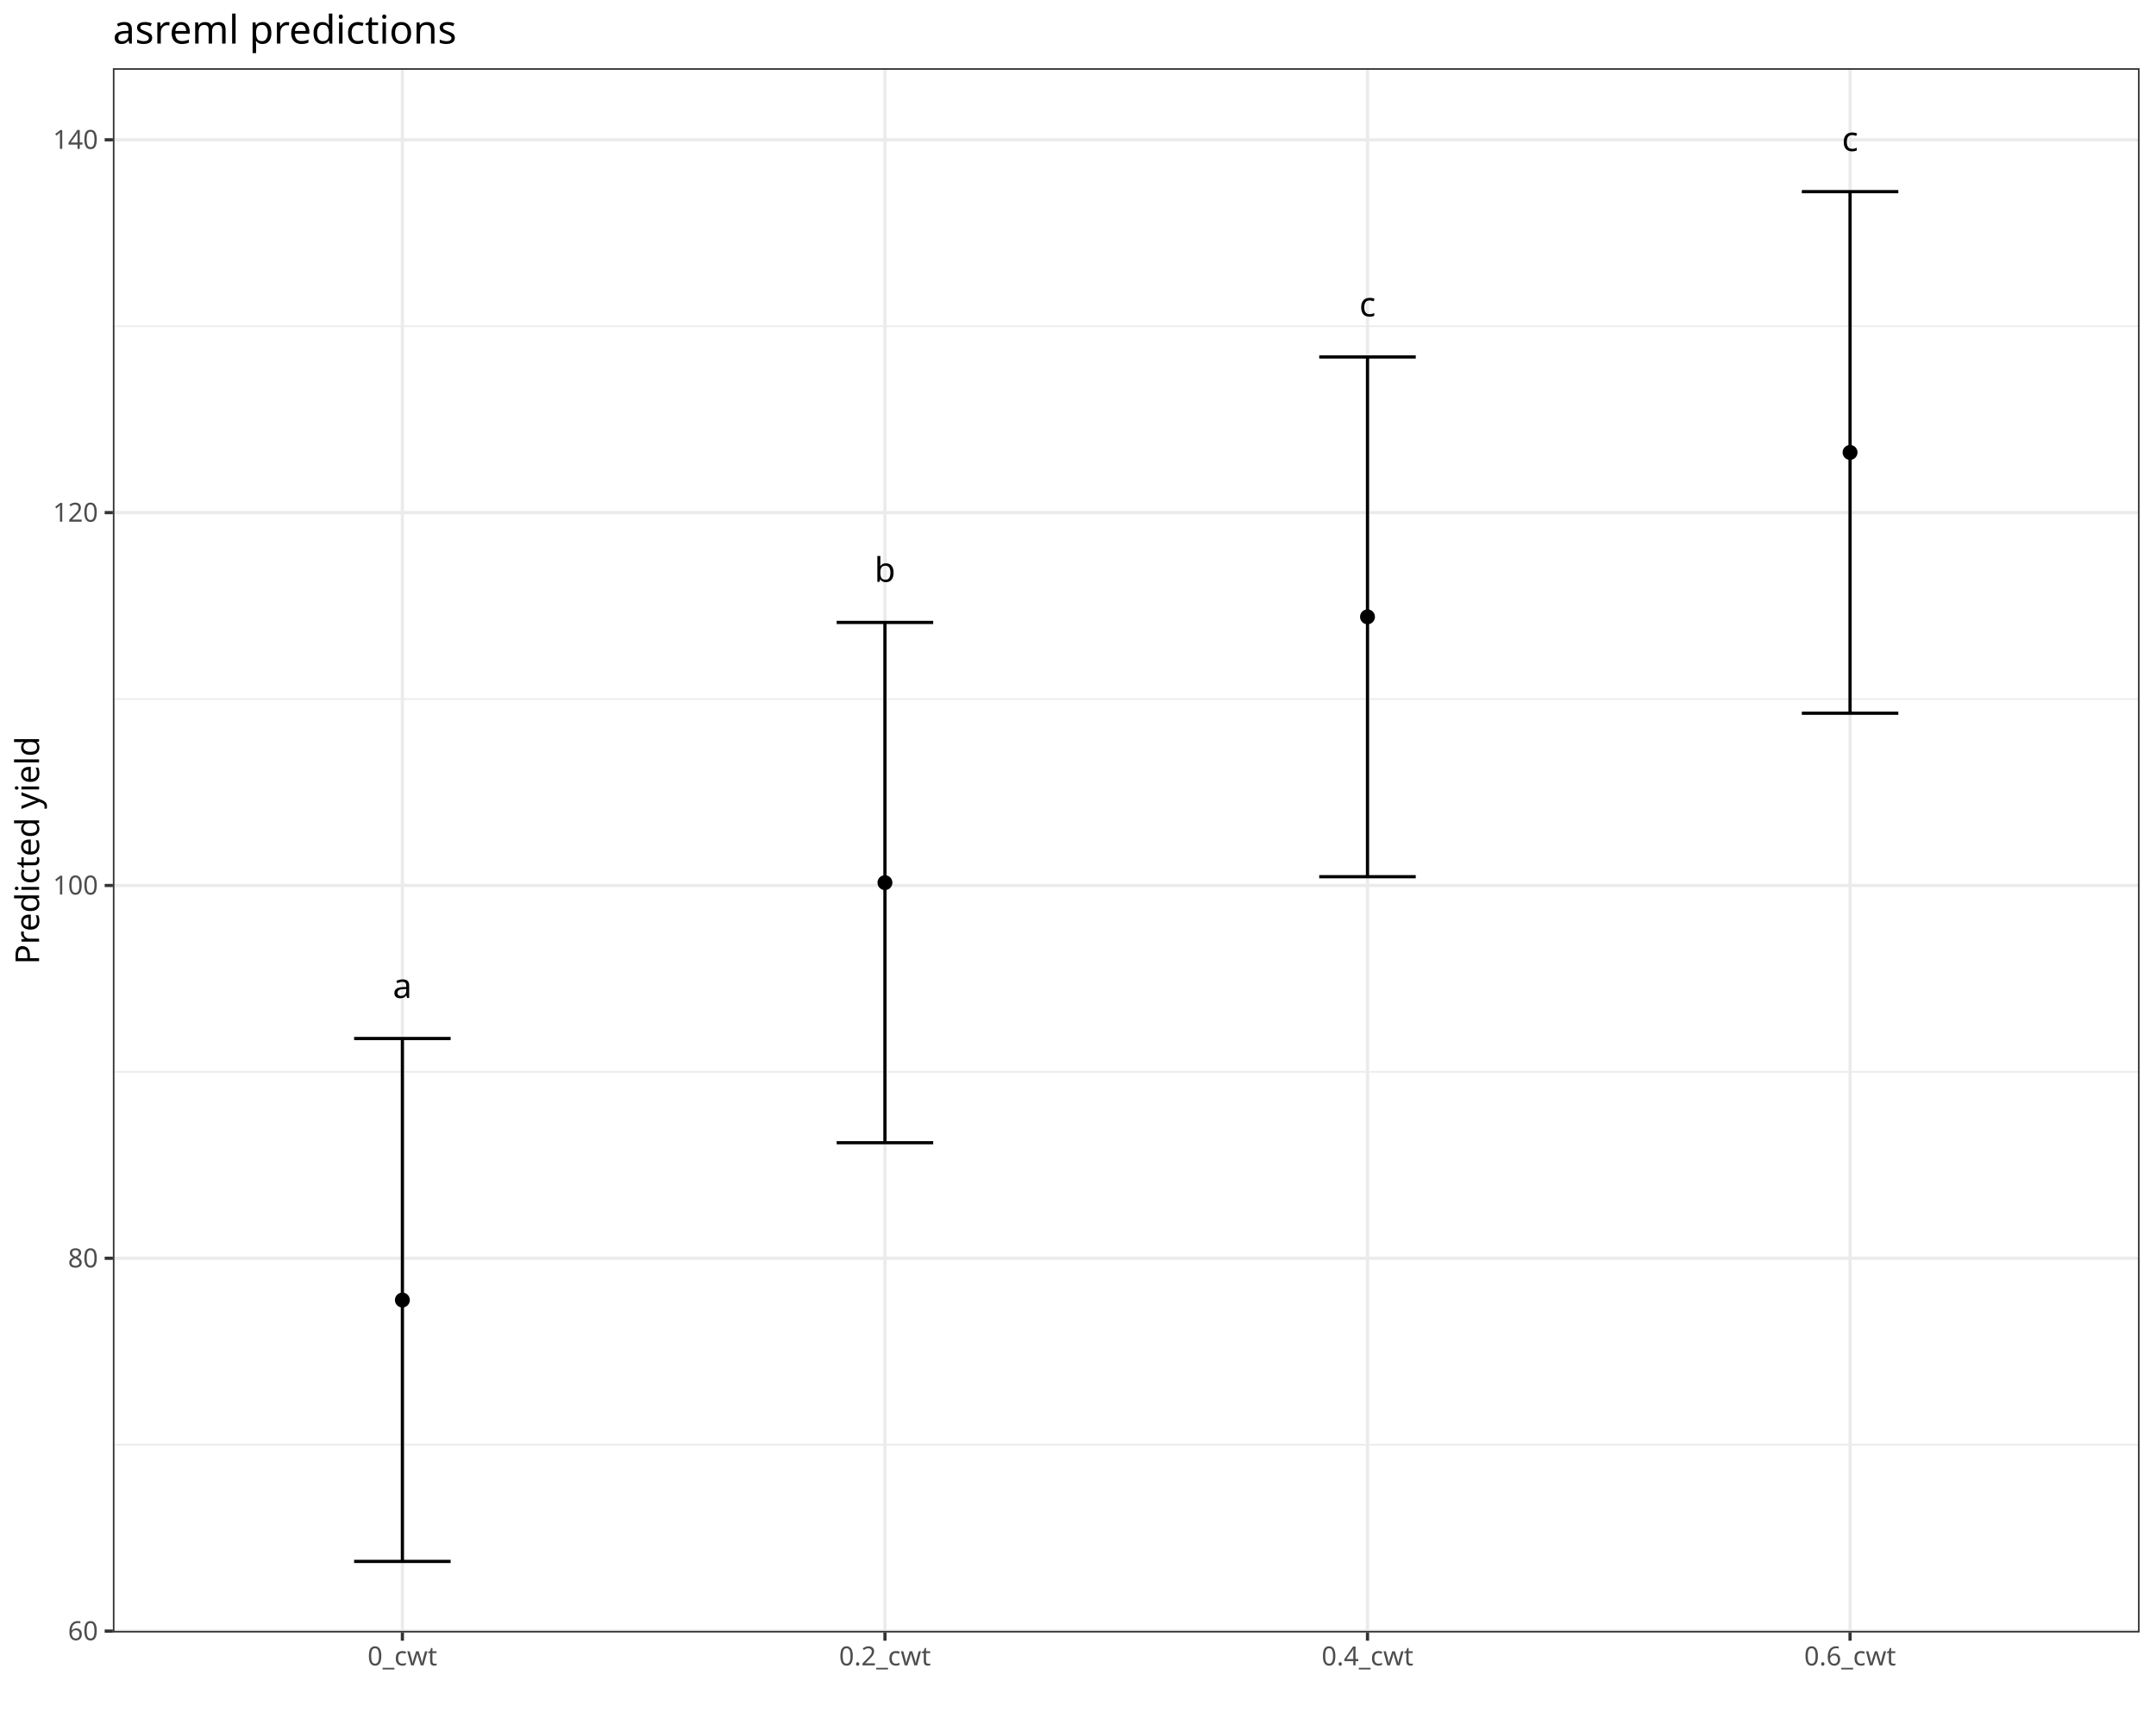
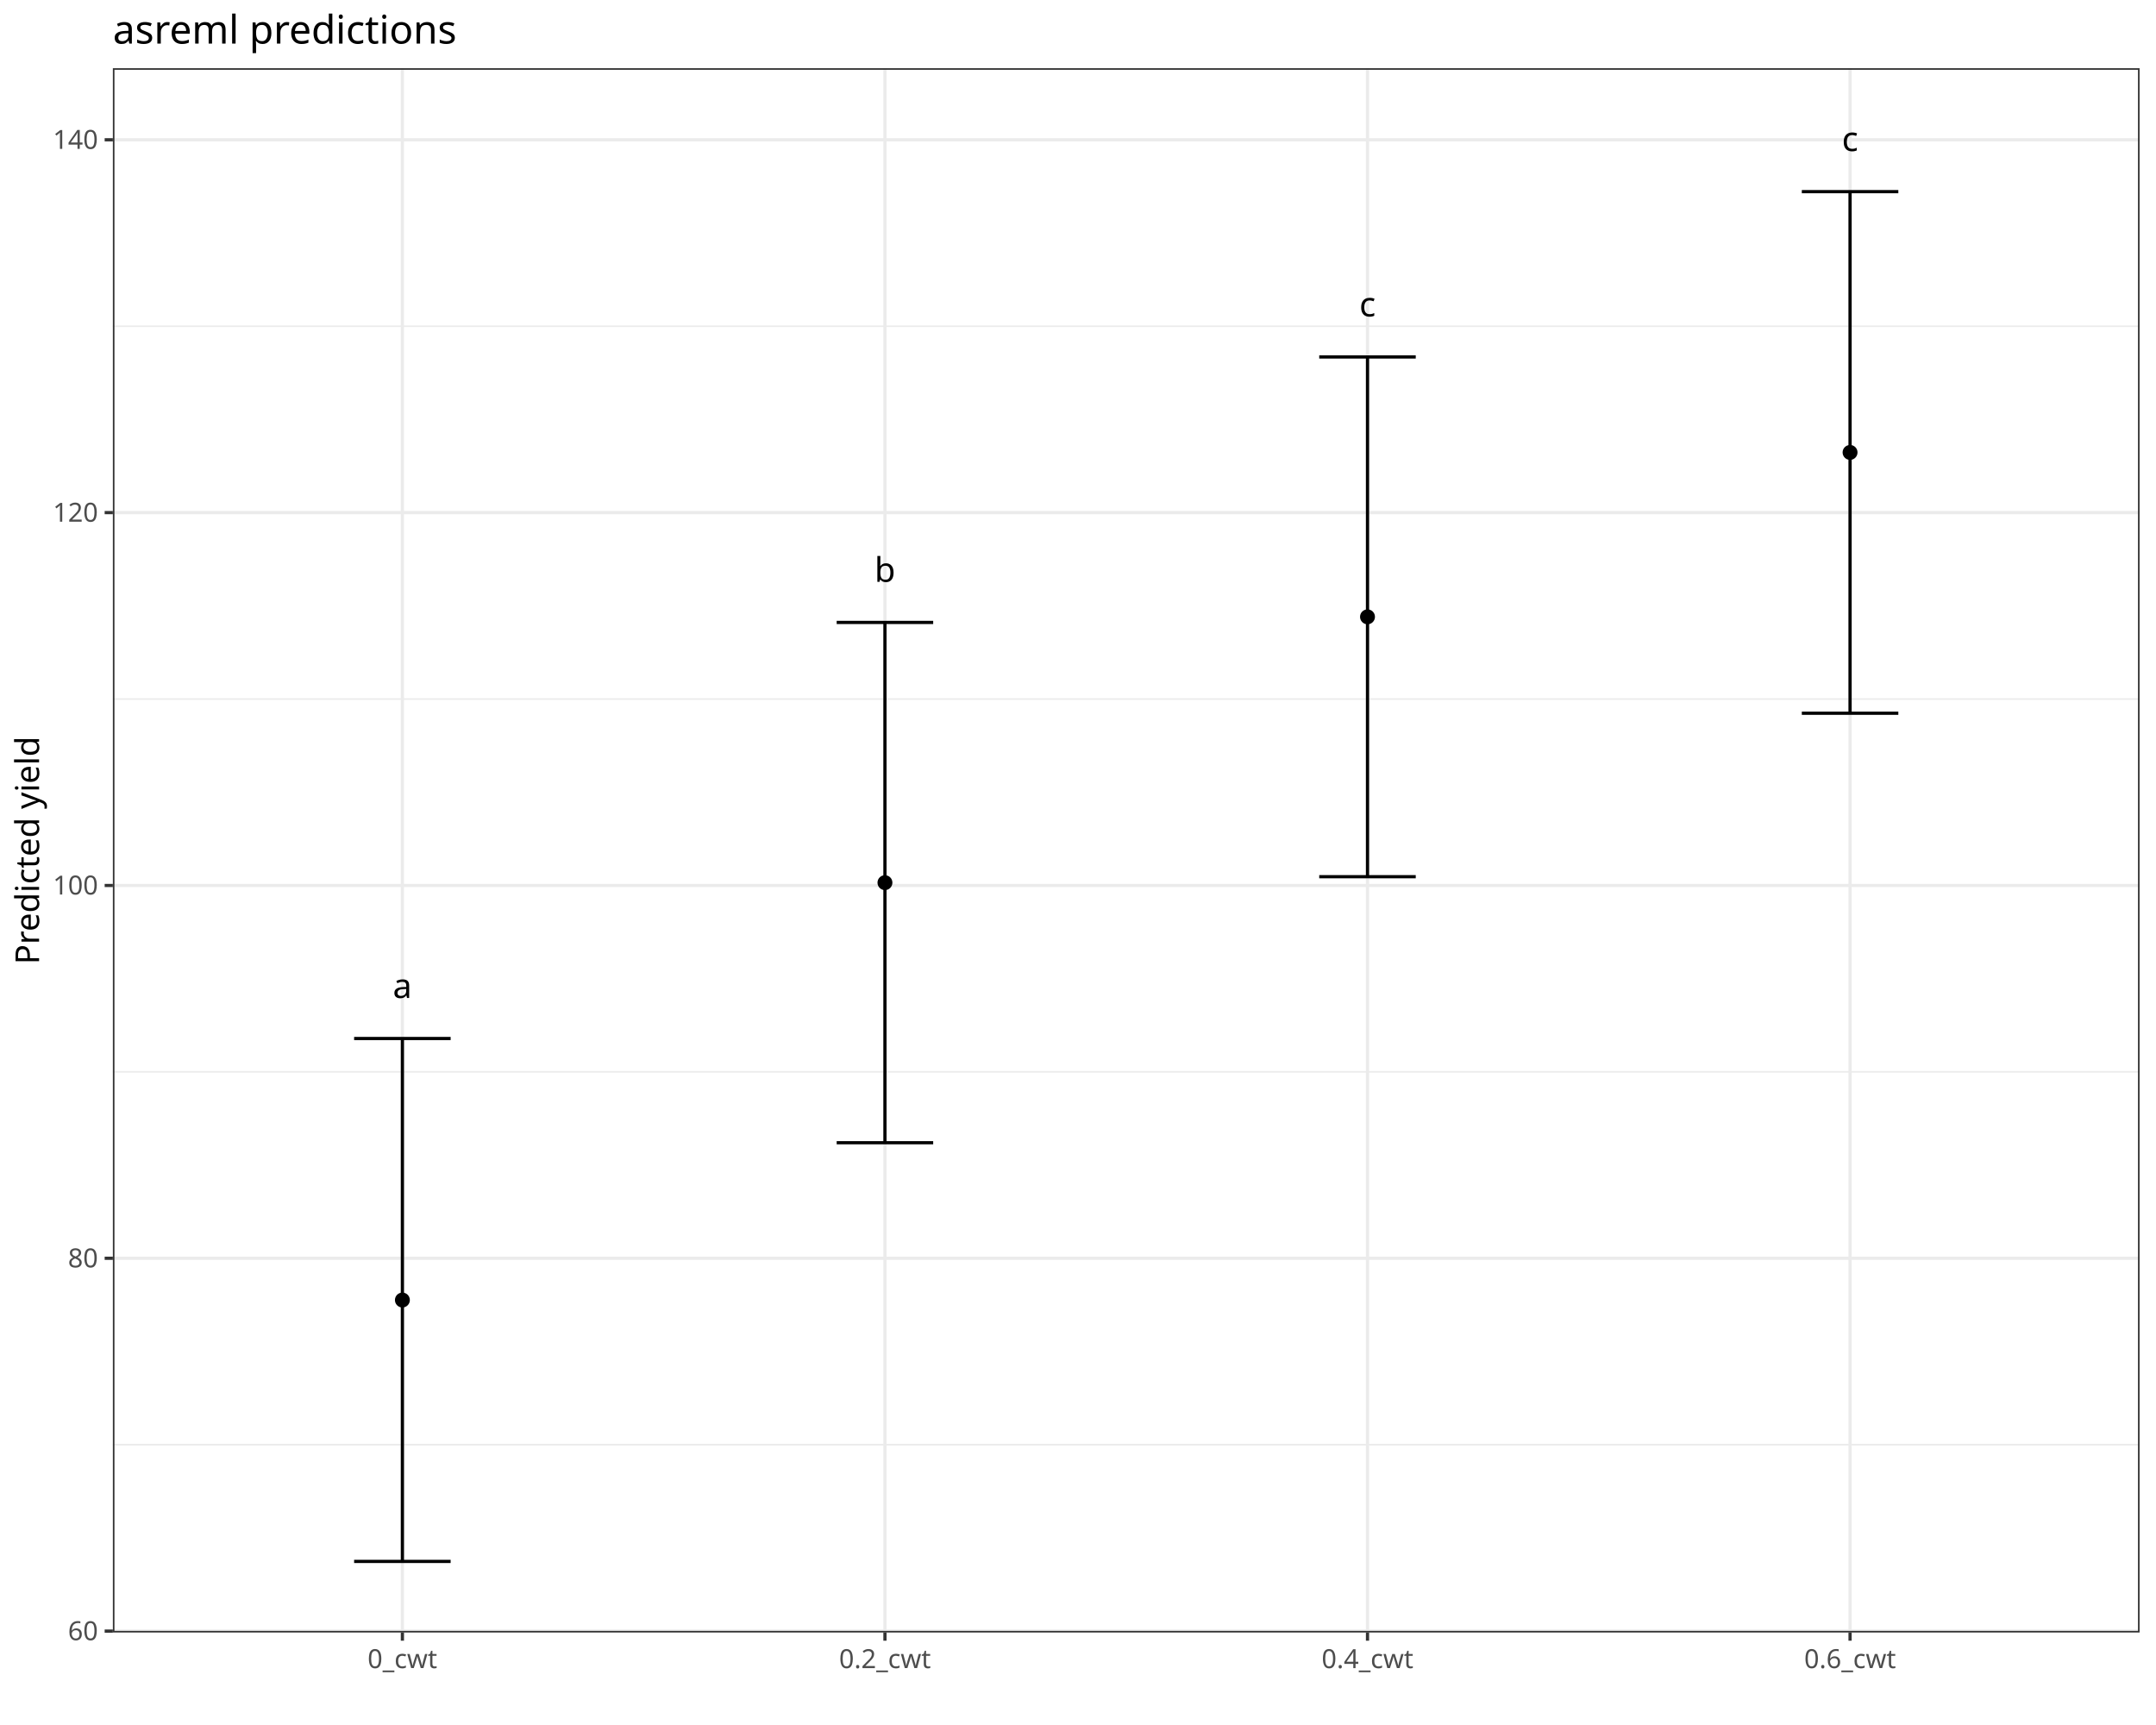
<svg xmlns="http://www.w3.org/2000/svg" class="svglite" data-engine-version="2.0" width="720.00pt" height="576.00pt" viewBox="0 0 720.00 576.00">
  <defs>
    <style type="text/css">
    .svglite line, .svglite polyline, .svglite polygon, .svglite path, .svglite rect, .svglite circle {
      fill: none;
      stroke: #000000;
      stroke-linecap: round;
      stroke-linejoin: round;
      stroke-miterlimit: 10.00;
    }
  </style>
  </defs>
  <rect width="100%" height="100%" style="stroke: none; fill: #FFFFFF;" />
  <defs>
    <clipPath id="cpMC4wMHw3MjAuMDB8MC4wMHw1NzYuMDA=">
      <rect x="0.00" y="0.00" width="720.00" height="576.00" />
    </clipPath>
  </defs>
  <g clip-path="url(#cpMC4wMHw3MjAuMDB8MC4wMHw1NzYuMDA=)">
    <rect x="0.00" y="0.00" width="720.00" height="576.00" style="stroke-width: 1.07; stroke: #FFFFFF; fill: #FFFFFF;" />
  </g>
  <defs>
    <clipPath id="cpMzcuNjl8NzE0LjUyfDIyLjc4fDU0NS4xMQ==">
      <rect x="37.69" y="22.78" width="676.83" height="522.33" />
    </clipPath>
  </defs>
  <g clip-path="url(#cpMzcuNjl8NzE0LjUyfDIyLjc4fDU0NS4xMQ==)">
    <rect x="37.69" y="22.78" width="676.83" height="522.33" style="stroke-width: 1.07; stroke: none; fill: #FFFFFF;" />
    <polyline points="37.69,482.40 714.52,482.40 " style="stroke-width: 0.53; stroke: #EBEBEB; stroke-linecap: butt;" />
    <polyline points="37.69,357.91 714.52,357.91 " style="stroke-width: 0.53; stroke: #EBEBEB; stroke-linecap: butt;" />
    <polyline points="37.69,233.42 714.52,233.42 " style="stroke-width: 0.53; stroke: #EBEBEB; stroke-linecap: butt;" />
    <polyline points="37.69,108.93 714.52,108.93 " style="stroke-width: 0.53; stroke: #EBEBEB; stroke-linecap: butt;" />
    <polyline points="37.69,544.65 714.52,544.65 " style="stroke-width: 1.07; stroke: #EBEBEB; stroke-linecap: butt;" />
    <polyline points="37.69,420.16 714.52,420.16 " style="stroke-width: 1.07; stroke: #EBEBEB; stroke-linecap: butt;" />
    <polyline points="37.69,295.67 714.52,295.67 " style="stroke-width: 1.07; stroke: #EBEBEB; stroke-linecap: butt;" />
    <polyline points="37.69,171.17 714.52,171.17 " style="stroke-width: 1.07; stroke: #EBEBEB; stroke-linecap: butt;" />
    <polyline points="37.69,46.68 714.52,46.68 " style="stroke-width: 1.07; stroke: #EBEBEB; stroke-linecap: butt;" />
    <polyline points="134.38,545.11 134.38,22.78 " style="stroke-width: 1.07; stroke: #EBEBEB; stroke-linecap: butt;" />
    <polyline points="295.53,545.11 295.53,22.78 " style="stroke-width: 1.07; stroke: #EBEBEB; stroke-linecap: butt;" />
    <polyline points="456.68,545.11 456.68,22.78 " style="stroke-width: 1.07; stroke: #EBEBEB; stroke-linecap: butt;" />
    <polyline points="617.83,545.11 617.83,22.78 " style="stroke-width: 1.07; stroke: #EBEBEB; stroke-linecap: butt;" />
    <circle cx="134.38" cy="434.10" r="2.49" style="stroke-width: 0.71; stroke: none; fill: #000000;" />
    <circle cx="295.53" cy="294.73" r="2.49" style="stroke-width: 0.71; stroke: none; fill: #000000;" />
    <circle cx="456.68" cy="205.97" r="2.49" style="stroke-width: 0.71; stroke: none; fill: #000000;" />
    <circle cx="617.83" cy="151.07" r="2.49" style="stroke-width: 0.71; stroke: none; fill: #000000;" />
    <polyline points="118.26,346.77 150.49,346.77 " style="stroke-width: 1.07; stroke-linecap: butt;" />
    <polyline points="134.38,346.77 134.38,521.37 " style="stroke-width: 1.07; stroke-linecap: butt;" />
    <polyline points="118.26,521.37 150.49,521.37 " style="stroke-width: 1.07; stroke-linecap: butt;" />
    <polyline points="279.41,207.84 311.64,207.84 " style="stroke-width: 1.07; stroke-linecap: butt;" />
    <polyline points="295.53,207.84 295.53,381.57 " style="stroke-width: 1.07; stroke-linecap: butt;" />
    <polyline points="279.41,381.57 311.64,381.57 " style="stroke-width: 1.07; stroke-linecap: butt;" />
    <polyline points="440.56,119.20 472.79,119.20 " style="stroke-width: 1.07; stroke-linecap: butt;" />
    <polyline points="456.68,119.20 456.68,292.74 " style="stroke-width: 1.07; stroke-linecap: butt;" />
    <polyline points="440.56,292.74 472.79,292.74 " style="stroke-width: 1.07; stroke-linecap: butt;" />
    <polyline points="601.72,63.99 633.95,63.99 " style="stroke-width: 1.07; stroke-linecap: butt;" />
    <polyline points="617.83,63.99 617.83,238.15 " style="stroke-width: 1.07; stroke-linecap: butt;" />
    <polyline points="601.72,238.15 633.95,238.15 " style="stroke-width: 1.07; stroke-linecap: butt;" />
    <text x="134.38" y="333.23" text-anchor="middle" style="font-size: 11.38px; font-family: sans;" textLength="6.33px" lengthAdjust="spacingAndGlyphs">a</text>
    <text x="295.53" y="194.29" text-anchor="middle" style="font-size: 11.38px; font-family: sans;" textLength="6.33px" lengthAdjust="spacingAndGlyphs">b</text>
    <text x="456.68" y="105.65" text-anchor="middle" style="font-size: 11.38px; font-family: sans;" textLength="5.70px" lengthAdjust="spacingAndGlyphs">c</text>
    <text x="617.83" y="50.44" text-anchor="middle" style="font-size: 11.38px; font-family: sans;" textLength="5.70px" lengthAdjust="spacingAndGlyphs">c</text>
    <rect x="37.69" y="22.78" width="676.83" height="522.33" style="stroke-width: 1.07; stroke: #333333;" />
  </g>
  <g clip-path="url(#cpMC4wMHw3MjAuMDB8MC4wMHw1NzYuMDA=)">
    <text x="32.76" y="547.68" text-anchor="end" style="font-size: 8.80px; fill: #4D4D4D; font-family: sans;" textLength="9.79px" lengthAdjust="spacingAndGlyphs">60</text>
    <text x="32.76" y="423.19" text-anchor="end" style="font-size: 8.80px; fill: #4D4D4D; font-family: sans;" textLength="9.79px" lengthAdjust="spacingAndGlyphs">80</text>
    <text x="32.76" y="298.69" text-anchor="end" style="font-size: 8.80px; fill: #4D4D4D; font-family: sans;" textLength="14.68px" lengthAdjust="spacingAndGlyphs">100</text>
    <text x="32.76" y="174.20" text-anchor="end" style="font-size: 8.80px; fill: #4D4D4D; font-family: sans;" textLength="14.68px" lengthAdjust="spacingAndGlyphs">120</text>
    <text x="32.76" y="49.71" text-anchor="end" style="font-size: 8.80px; fill: #4D4D4D; font-family: sans;" textLength="14.68px" lengthAdjust="spacingAndGlyphs">140</text>
    <polyline points="34.95,544.65 37.69,544.65 " style="stroke-width: 1.07; stroke: #333333; stroke-linecap: butt;" />
    <polyline points="34.95,420.16 37.69,420.16 " style="stroke-width: 1.07; stroke: #333333; stroke-linecap: butt;" />
    <polyline points="34.95,295.67 37.69,295.67 " style="stroke-width: 1.07; stroke: #333333; stroke-linecap: butt;" />
    <polyline points="34.95,171.17 37.69,171.17 " style="stroke-width: 1.07; stroke: #333333; stroke-linecap: butt;" />
    <polyline points="34.95,46.68 37.69,46.68 " style="stroke-width: 1.07; stroke: #333333; stroke-linecap: butt;" />
    <polyline points="134.38,547.85 134.38,545.11 " style="stroke-width: 1.07; stroke: #333333; stroke-linecap: butt;" />
    <polyline points="295.53,547.85 295.53,545.11 " style="stroke-width: 1.07; stroke: #333333; stroke-linecap: butt;" />
    <polyline points="456.68,547.85 456.68,545.11 " style="stroke-width: 1.07; stroke: #333333; stroke-linecap: butt;" />
    <polyline points="617.83,547.85 617.83,545.11 " style="stroke-width: 1.07; stroke: #333333; stroke-linecap: butt;" />
-     <text x="134.38" y="556.10" text-anchor="middle" style="font-size: 8.80px; fill: #4D4D4D; font-family: sans;" textLength="22.99px" lengthAdjust="spacingAndGlyphs">0_cwt</text>
-     <text x="295.53" y="556.10" text-anchor="middle" style="font-size: 8.80px; fill: #4D4D4D; font-family: sans;" textLength="30.33px" lengthAdjust="spacingAndGlyphs">0.2_cwt</text>
-     <text x="456.68" y="556.10" text-anchor="middle" style="font-size: 8.80px; fill: #4D4D4D; font-family: sans;" textLength="30.33px" lengthAdjust="spacingAndGlyphs">0.4_cwt</text>
-     <text x="617.83" y="556.10" text-anchor="middle" style="font-size: 8.80px; fill: #4D4D4D; font-family: sans;" textLength="30.33px" lengthAdjust="spacingAndGlyphs">0.6_cwt</text>
+     <text x="134.38" y="557.01" text-anchor="middle" style="font-size: 8.80px; fill: #4D4D4D; font-family: sans;" textLength="22.99px" lengthAdjust="spacingAndGlyphs">0_cwt</text>
+     <text x="295.53" y="557.01" text-anchor="middle" style="font-size: 8.80px; fill: #4D4D4D; font-family: sans;" textLength="30.33px" lengthAdjust="spacingAndGlyphs">0.2_cwt</text>
+     <text x="456.68" y="557.01" text-anchor="middle" style="font-size: 8.80px; fill: #4D4D4D; font-family: sans;" textLength="30.33px" lengthAdjust="spacingAndGlyphs">0.4_cwt</text>
+     <text x="617.83" y="557.01" text-anchor="middle" style="font-size: 8.80px; fill: #4D4D4D; font-family: sans;" textLength="30.33px" lengthAdjust="spacingAndGlyphs">0.6_cwt</text>
    <text transform="translate(13.05,283.95) rotate(-90)" text-anchor="middle" style="font-size: 11.00px; font-family: sans;" textLength="72.16px" lengthAdjust="spacingAndGlyphs">Predicted yield</text>
    <text x="37.69" y="14.56" style="font-size: 13.20px; font-family: sans;" textLength="107.13px" lengthAdjust="spacingAndGlyphs">asreml predictions</text>
  </g>
</svg>
